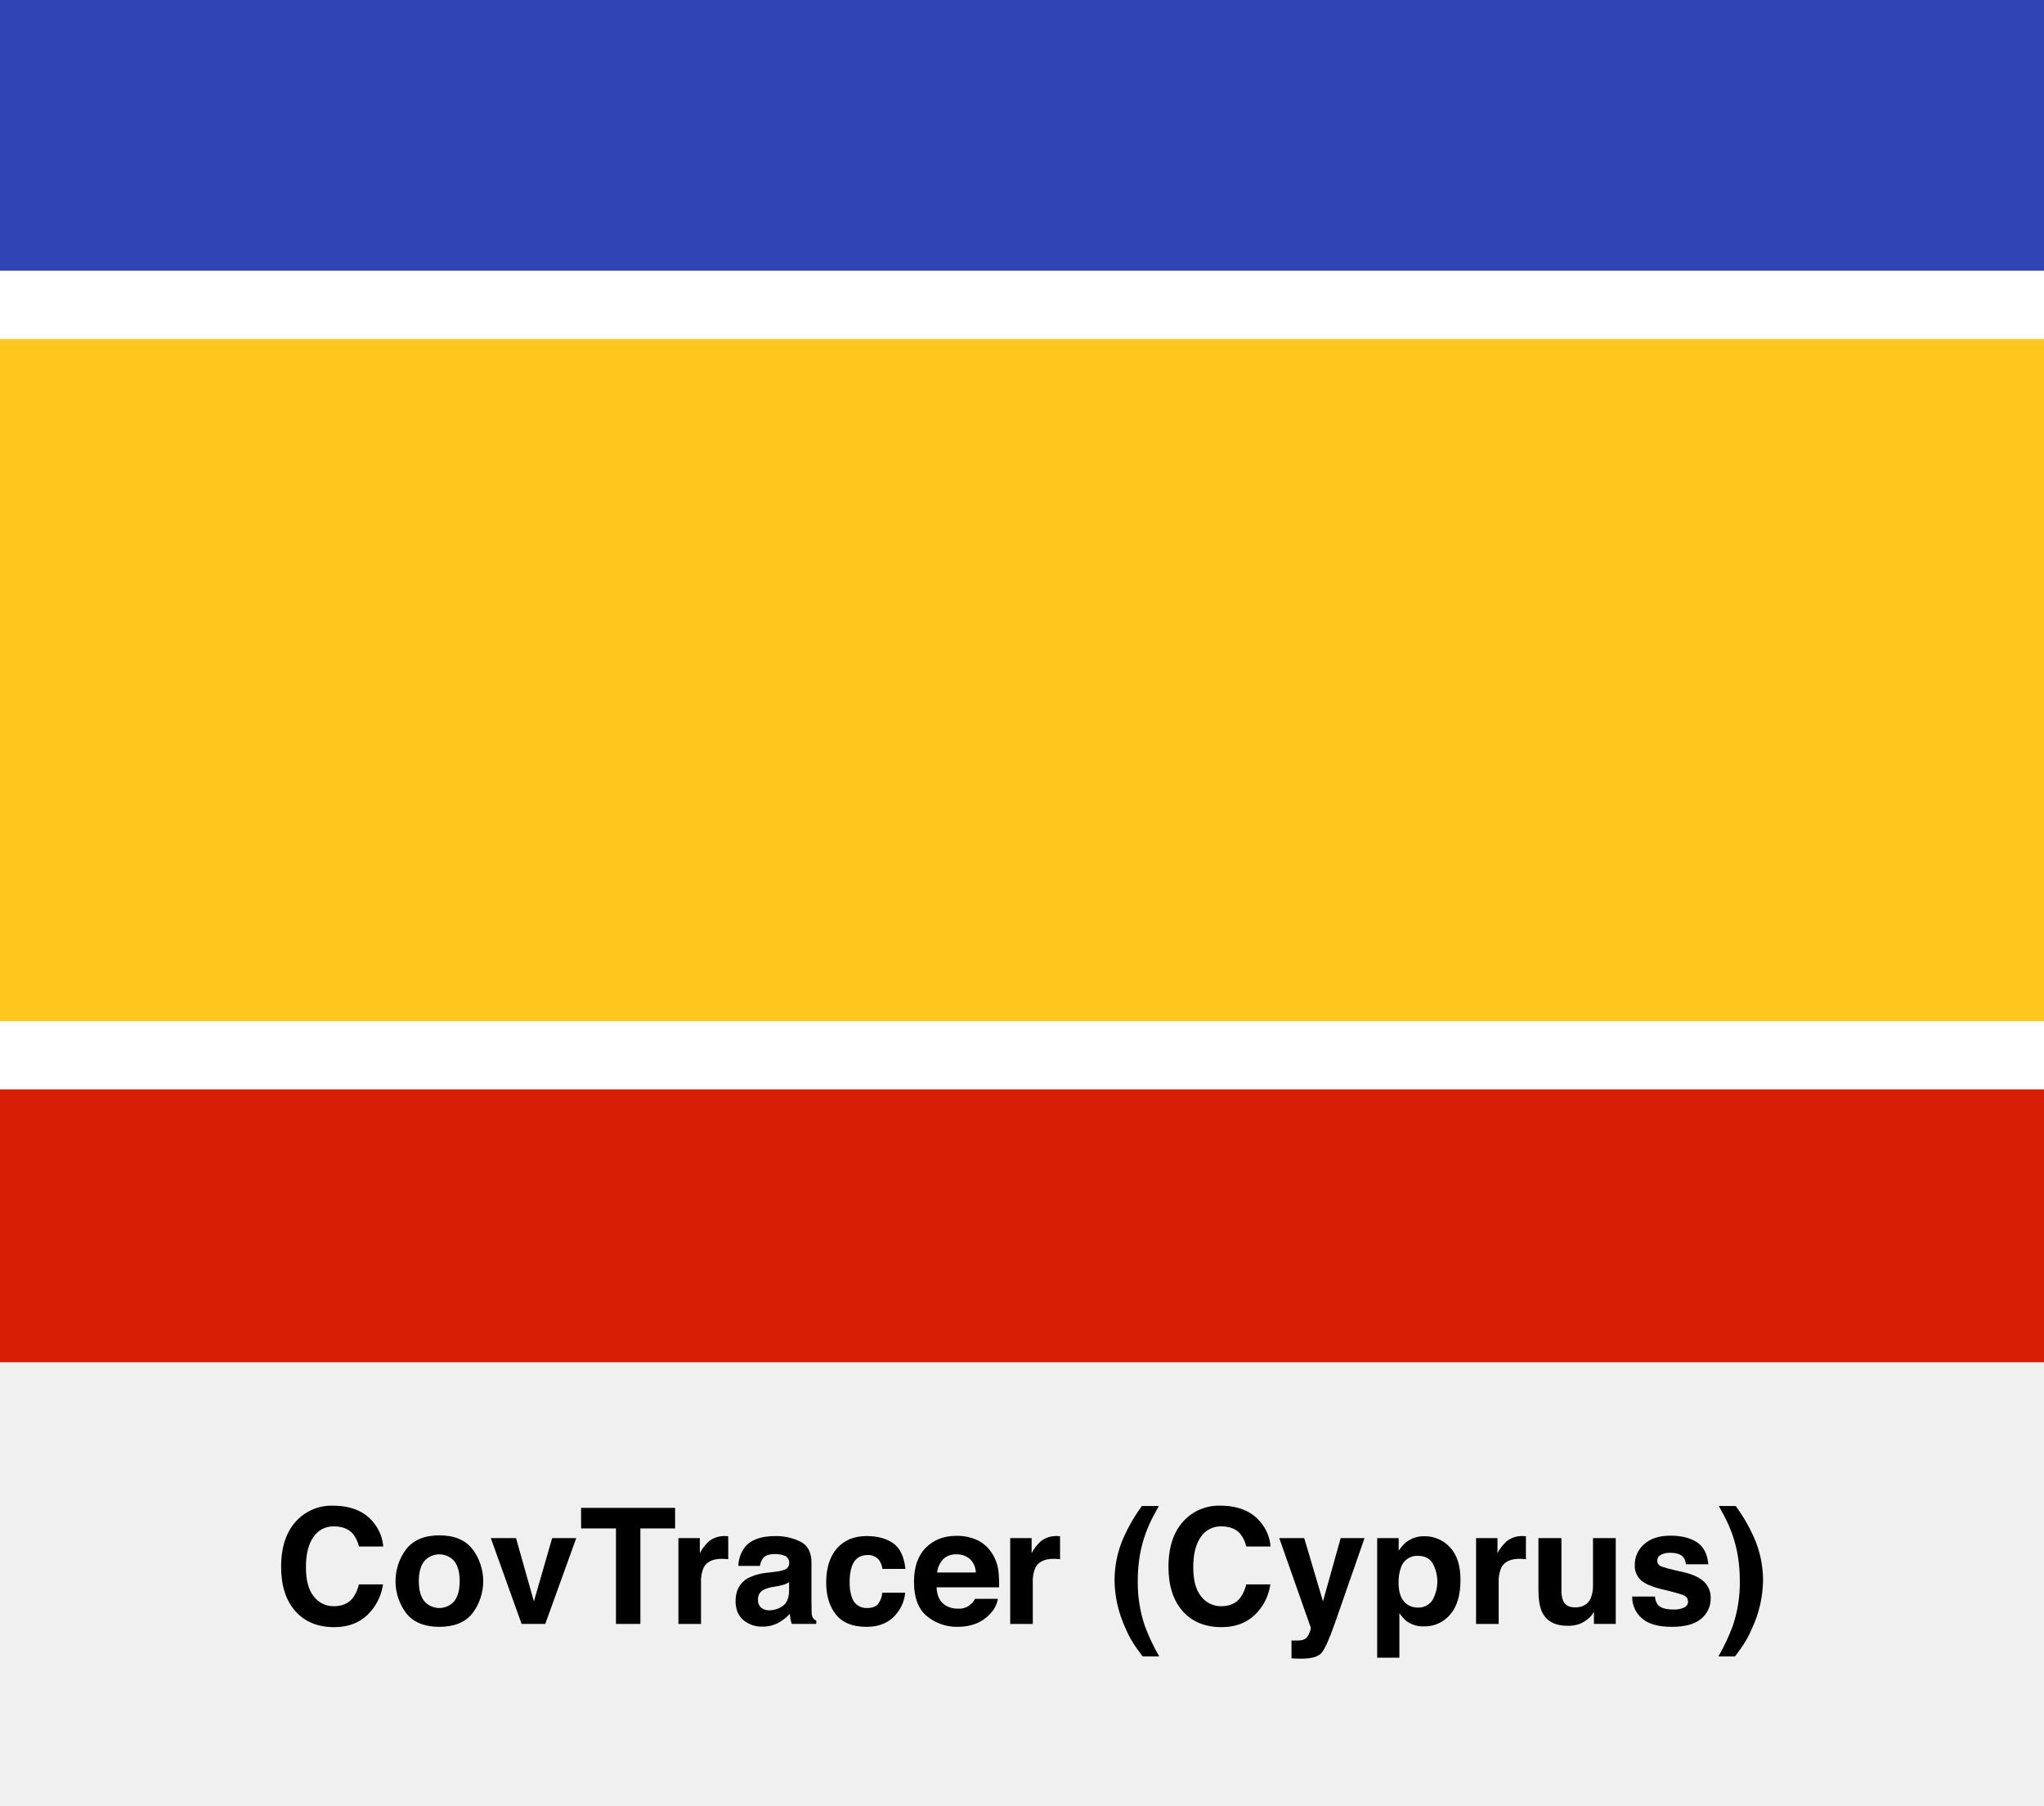
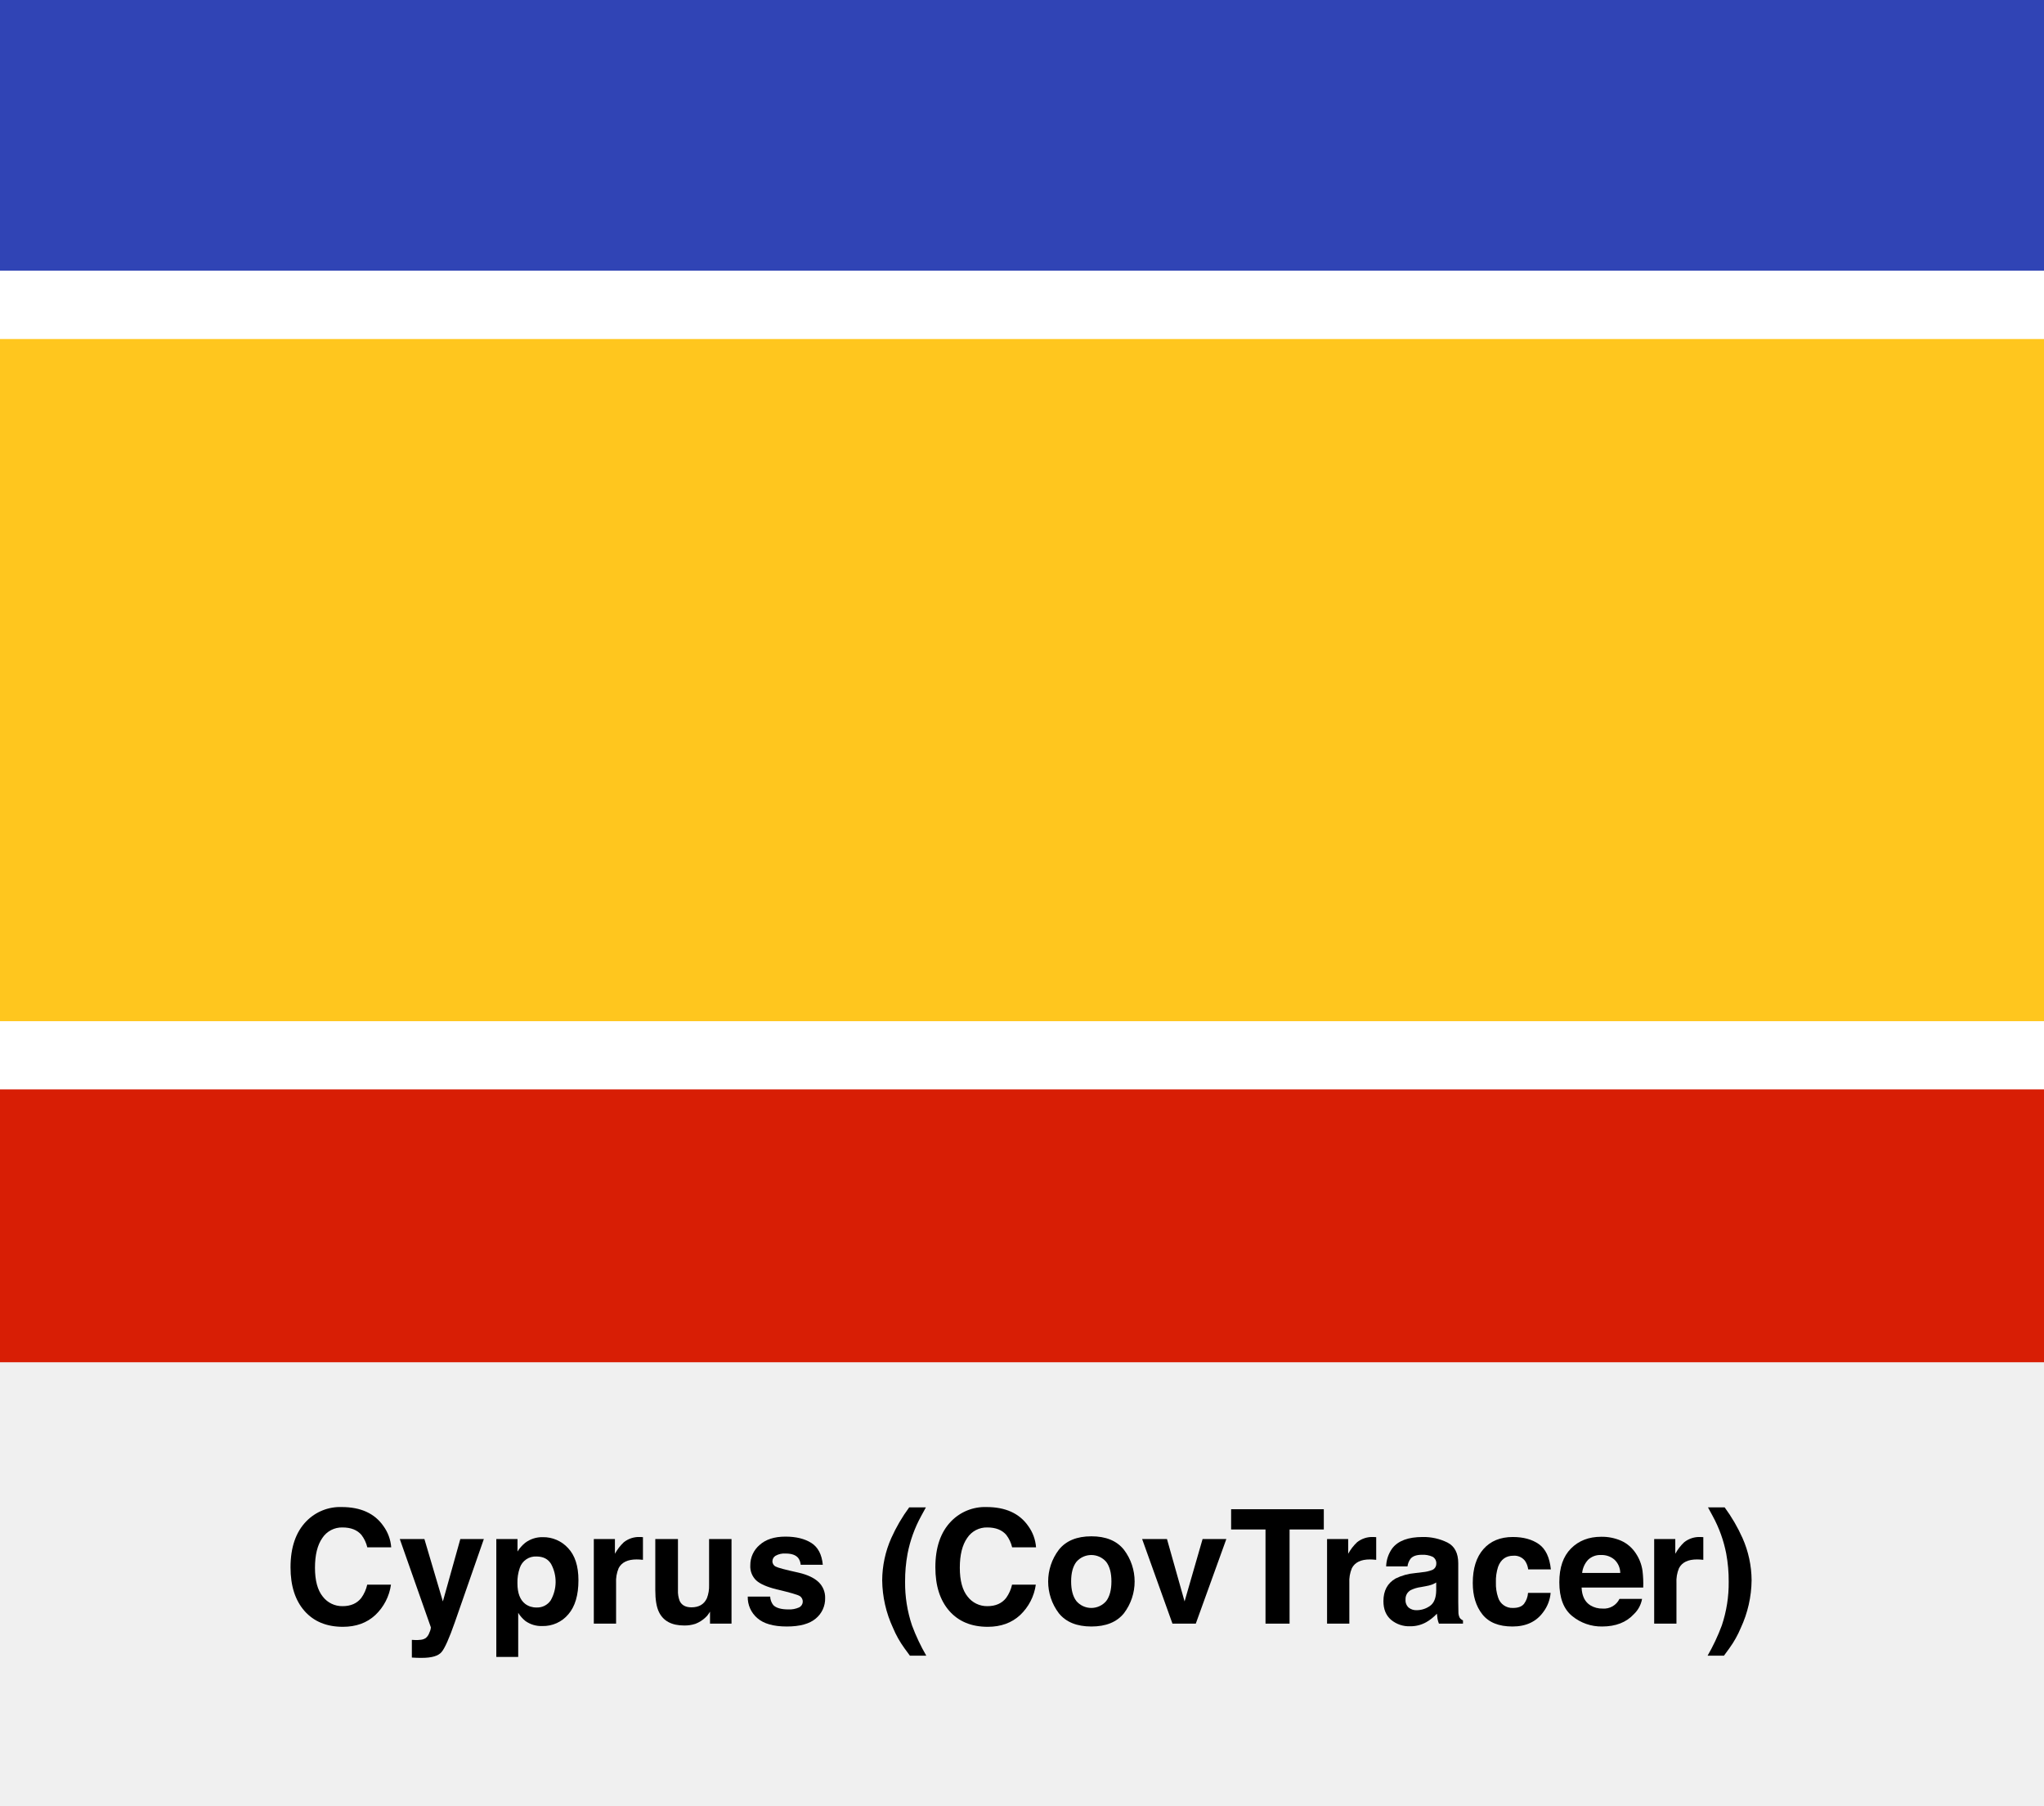
<svg xmlns="http://www.w3.org/2000/svg" id="Layer_1" data-name="Layer 1" viewBox="0 0 900 795.167">
  <defs>
    <style>.cls-1{fill:#3044b5;}.cls-2{fill:#fff;}.cls-3{fill:#ffc61e;}.cls-4{fill:#d81e05;}</style>
  </defs>
-   <path d="M130.878,669.305a21.042,21.042,0,0,1,15.708-6.309q12.759,0,18.658,8.459a18.436,18.436,0,0,1,3.498,9.533H158.064a14.537,14.537,0,0,0-2.615-5.547q-2.852-3.328-8.456-3.328a10.422,10.422,0,0,0-9.001,4.697q-3.293,4.699-3.294,13.295,0,8.599,3.477,12.879a10.891,10.891,0,0,0,8.834,4.282q5.493,0,8.376-3.675a16.129,16.129,0,0,0,2.646-5.928H168.639a23.022,23.022,0,0,1-7.014,13.59q-5.643,5.235-14.456,5.234-10.907,0-17.149-7.072-6.242-7.107-6.241-19.483Q123.778,676.551,130.878,669.305Z" />
-   <path d="M207.986,710.444q-4.784,5.905-14.525,5.905-9.743,0-14.526-5.905a23.445,23.445,0,0,1,0-28.386q4.784-5.994,14.526-5.993,9.741,0,14.525,5.993a23.445,23.445,0,0,1,0,28.386Zm-7.904-5.461q2.323-3.081,2.323-8.759,0-5.678-2.323-8.74a8.78,8.78,0,0,0-13.33,0q-2.339,3.063-2.34,8.74,0,5.678,2.34,8.759a8.75,8.75,0,0,0,13.33,0Z" />
-   <path d="M243.123,677.279h10.608l-13.646,37.787h-10.417L216.116,677.279h11.094l7.87,27.873Z" />
-   <path d="M297.257,663.967v9.048H281.968v42.052H271.221V673.015H255.863V663.967Z" />
-   <path d="M319.809,676.395q.189.018.849.053v10.123c-.624-.07-1.179-.115-1.664-.139s-.878-.035-1.179-.035q-5.963,0-8.008,3.883a15.105,15.105,0,0,0-1.145,6.726v18.062h-9.949V677.279h9.43v6.586a20.897,20.897,0,0,1,3.986-5.165,10.857,10.857,0,0,1,7.211-2.323Q319.617,676.377,319.809,676.395Z" />
-   <path d="M341.414,692.082a15.564,15.564,0,0,0,3.946-.867,2.971,2.971,0,0,0,2.13-2.808,3.319,3.319,0,0,0-1.634-3.206,10.323,10.323,0,0,0-4.797-.885q-3.549,0-5.025,1.733a7.142,7.142,0,0,0-1.405,3.467h-9.534a14.469,14.469,0,0,1,2.785-8.147q3.935-4.992,13.51-4.992a24.092,24.092,0,0,1,11.072,2.462q4.84,2.462,4.84,9.291v17.334q0,1.803.069,4.368a5.494,5.494,0,0,0,.589,2.635,3.536,3.536,0,0,0,1.456,1.145v1.455H348.669a10.94,10.94,0,0,1-.624-2.148q-.173-1.005-.277-2.289a20.354,20.354,0,0,1-4.742,3.779,14.334,14.334,0,0,1-7.253,1.838,12.514,12.514,0,0,1-8.526-2.93q-3.365-2.93-3.364-8.303,0-6.97,5.413-10.089a24.187,24.187,0,0,1,8.731-2.427Zm6.041,4.611a10.961,10.961,0,0,1-1.915.953,16.27,16.27,0,0,1-2.653.676l-2.249.416a14.815,14.815,0,0,0-4.542,1.352,4.516,4.516,0,0,0-2.334,4.195,4.386,4.386,0,0,0,1.426,3.658,5.425,5.425,0,0,0,3.468,1.126,10.327,10.327,0,0,0,5.967-1.872q2.728-1.872,2.833-6.83Z" />
-   <path d="M388.537,690.834a8.745,8.745,0,0,0-1.425-3.813,5.98,5.98,0,0,0-5.178-2.288q-5.005,0-6.847,4.957a20.594,20.594,0,0,0-.973,6.985,18.938,18.938,0,0,0,.973,6.675,6.609,6.609,0,0,0,6.673,4.715q3.476,0,4.935-1.873a9.293,9.293,0,0,0,1.772-4.854h10.089a16.531,16.531,0,0,1-3.263,8.529q-4.651,6.483-13.776,6.482-9.127,0-13.43-5.408-4.304-5.408-4.304-14.024,0-9.722,4.754-15.132,4.755-5.408,13.118-5.408,7.113,0,11.643,3.189,4.528,3.19,5.361,11.268Z" />
-   <path d="M430.045,678.045a15.353,15.353,0,0,1,6.529,5.59,18.562,18.562,0,0,1,3.011,7.812,48.172,48.172,0,0,1,.326,7.499H412.389q.23,5.685,3.952,7.974a10.038,10.038,0,0,0,5.447,1.422,7.676,7.676,0,0,0,7.52-4.334h10.088a12.346,12.346,0,0,1-3.663,6.83q-5.077,5.511-14.217,5.512A20.599,20.599,0,0,1,408.205,711.7q-5.766-4.649-5.766-15.128,0-9.82,5.205-15.059,5.206-5.24,13.514-5.24A21.495,21.495,0,0,1,430.045,678.045Zm-14.781,8.535a10.264,10.264,0,0,0-2.632,5.849h17.021a8.247,8.247,0,0,0-2.632-5.972,8.661,8.661,0,0,0-5.86-2.037A7.834,7.834,0,0,0,415.264,686.58Z" />
-   <path d="M465.899,676.395q.189.018.849.053v10.123c-.624-.07-1.179-.115-1.664-.139s-.878-.035-1.179-.035q-5.963,0-8.008,3.883a15.105,15.105,0,0,0-1.145,6.726v18.062h-9.949V677.279h9.43v6.586a20.897,20.897,0,0,1,3.986-5.165,10.857,10.857,0,0,1,7.211-2.323Q465.707,676.377,465.899,676.395Z" />
-   <path d="M494.795,676.863a74.271,74.271,0,0,1,8.008-13.729h7.454l-2.115,3.883a57.781,57.781,0,0,0-6.066,16.779,66.315,66.315,0,0,0-1.109,12.549,59.304,59.304,0,0,0,3.085,19.519,89.1,89.1,0,0,0,6.379,13.521h-7.314l-2.462-3.363a45.028,45.028,0,0,1-5.096-9.082,51.723,51.723,0,0,1-4.819-21.217A47.062,47.062,0,0,1,494.795,676.863Z" />
-   <path d="M521.586,669.305a21.042,21.042,0,0,1,15.708-6.309q12.759,0,18.658,8.459a18.436,18.436,0,0,1,3.498,9.533H548.772a14.537,14.537,0,0,0-2.615-5.547q-2.852-3.328-8.456-3.328a10.422,10.422,0,0,0-9.001,4.697q-3.293,4.699-3.294,13.295,0,8.599,3.477,12.879a10.891,10.891,0,0,0,8.834,4.282q5.493,0,8.376-3.675a16.129,16.129,0,0,0,2.646-5.928h10.608a23.022,23.022,0,0,1-7.014,13.59q-5.643,5.235-14.456,5.234-10.907,0-17.149-7.072-6.242-7.107-6.241-19.483Q514.486,676.551,521.586,669.305Z" />
-   <path d="M568.672,722.312l1.248.069a15.63,15.63,0,0,0,2.773-.104,4.975,4.975,0,0,0,2.219-.797,5.326,5.326,0,0,0,1.612-2.461,5.932,5.932,0,0,0,.642-2.289L563.281,677.279h10.989l8.251,27.873,7.801-27.873h10.504L587.872,714.443q-3.756,10.746-5.942,13.33-2.186,2.581-8.746,2.582-1.318,0-2.116-.018-.8-.018-2.396-.121Z" />
-   <path d="M638.446,681.335q4.623,4.888,4.623,14.353,0,9.984-4.519,15.219A14.668,14.668,0,0,1,626.914,716.142a12.203,12.203,0,0,1-7.537-2.253,14.574,14.574,0,0,1-3.21-3.641v19.691h-9.776V677.279h9.465v5.581a15.89,15.89,0,0,1,3.419-3.883,12.621,12.621,0,0,1,7.886-2.53A14.942,14.942,0,0,1,638.446,681.335Zm-7.583,7.106q-2.014-3.362-6.531-3.362a7.429,7.429,0,0,0-7.461,5.097,19.15,19.15,0,0,0-1.051,6.863q0,6.589,3.535,9.257a8.11,8.11,0,0,0,4.974,1.56,7.231,7.231,0,0,0,6.358-3.189,16.706,16.706,0,0,0,.176-16.225Z" />
-   <path d="M671.029,676.395q.19.018.85.053v10.123c-.624-.07-1.179-.115-1.664-.139s-.879-.035-1.179-.035q-5.963,0-8.009,3.883a15.107,15.107,0,0,0-1.144,6.726v18.062h-9.95V677.279h9.43v6.586a20.895,20.895,0,0,1,3.987-5.165,10.855,10.855,0,0,1,7.211-2.323C670.746,676.377,670.902,676.383,671.029,676.395Z" />
-   <path d="M687.514,677.279v22.776a11.977,11.977,0,0,0,.759,4.854q1.346,2.878,5.278,2.878,5.036,0,6.899-4.092a14.877,14.877,0,0,0,.966-5.858V677.279H711.434v37.787H701.832v-5.338q-.139.173-.691,1.039a6.947,6.947,0,0,1-1.313,1.525,13.734,13.734,0,0,1-4.478,2.844,15.237,15.237,0,0,1-5.064.762q-8.366,0-11.27-6.031-1.626-3.328-1.625-9.812V677.279Z" />
-   <path d="M728.699,703.002a6.574,6.574,0,0,0,1.358,3.744q1.847,1.978,6.828,1.977a10.446,10.446,0,0,0,4.65-.867,2.774,2.774,0,0,0,1.724-2.6,2.804,2.804,0,0,0-1.389-2.531q-1.389-.866-10.337-2.98-6.441-1.595-9.075-3.987a8.642,8.642,0,0,1-2.635-6.795,11.777,11.777,0,0,1,4.117-8.997q4.116-3.76,11.587-3.761,7.087,0,11.551,2.825,4.465,2.827,5.125,9.76h-9.88a5.842,5.842,0,0,0-1.078-3.017q-1.635-2.011-5.562-2.011a8.008,8.008,0,0,0-4.605,1.006A2.889,2.889,0,0,0,729.705,687.125a2.577,2.577,0,0,0,1.46,2.461q1.459.797,10.316,2.738,5.903,1.389,8.851,4.195a9.524,9.524,0,0,1,2.912,7.107,11.476,11.476,0,0,1-4.186,9.17q-4.187,3.552-12.939,3.553-8.928,0-13.184-3.762a12.227,12.227,0,0,1-4.255-9.586Z" />
-   <path d="M772.249,676.863a47.135,47.135,0,0,1,4.05,18.859,51.802,51.802,0,0,1-4.811,21.217,45.114,45.114,0,0,1-5.087,9.082l-2.458,3.363h-7.302a89.159,89.159,0,0,0,6.355-13.521,59.485,59.485,0,0,0,3.074-19.519,66.654,66.654,0,0,0-1.104-12.549,57.958,57.958,0,0,0-6.045-16.779l-2.107-3.883h7.44A74.305,74.305,0,0,1,772.249,676.863Z" />
  <g id="blue_field" data-name="blue field">
    <rect class="cls-1" x="-0.486" y="-0.9" width="901.118" height="120.149" />
  </g>
  <g id="white_fields" data-name="white fields">
    <rect class="cls-2" x="-0.486" y="119.249" width="901.118" height="360.447" />
  </g>
  <g id="yellow_field" data-name="yellow field">
    <rect class="cls-3" x="-0.486" y="149.286" width="901.118" height="300.373" />
  </g>
  <g id="red_field" data-name="red field">
    <rect class="cls-4" x="-0.486" y="479.696" width="901.118" height="120.149" />
  </g>
+   <path d="M134.923,669.819a20.739,20.739,0,0,1,15.486-6.221q12.58,0,18.396,8.34a18.187,18.187,0,0,1,3.448,9.399H161.726a14.336,14.336,0,0,0-2.579-5.469q-2.812-3.281-8.336-3.281a10.276,10.276,0,0,0-8.875,4.631q-3.246,4.632-3.247,13.108,0,8.477,3.427,12.697a10.739,10.739,0,0,0,8.709,4.222q5.417,0,8.26-3.623a15.918,15.918,0,0,0,2.607-5.845h10.459a22.698,22.698,0,0,1-6.915,13.398q-5.562,5.161-14.253,5.161-10.752,0-16.906-6.973-6.155-7.006-6.154-19.209Q127.923,676.962,134.923,669.819Z" />
+   <path d="M181.346,722.08l1.23.068a15.476,15.476,0,0,0,2.734-.103,4.913,4.913,0,0,0,2.188-.786,5.263,5.263,0,0,0,1.589-2.427,5.845,5.845,0,0,0,.633-2.256l-13.689-38.896h10.836l8.135,27.48,7.689-27.48h10.357l-12.773,36.641q-3.702,10.595-5.857,13.142-2.156,2.546-8.623,2.547-1.301,0-2.088-.018-.787-.018-2.36-.119Z" />
+   <path d="M250.138,681.68q4.557,4.819,4.558,14.15,0,9.844-4.455,15.005a14.461,14.461,0,0,1-11.473,5.161,12.033,12.033,0,0,1-7.431-2.222,14.353,14.353,0,0,1-3.165-3.589v19.414h-9.639V677.681h9.331v5.503a15.648,15.648,0,0,1,3.371-3.828,12.438,12.438,0,0,1,7.773-2.495A14.735,14.735,0,0,1,250.138,681.68Zm-7.477,7.007q-1.986-3.315-6.439-3.315a7.325,7.325,0,0,0-7.355,5.024,18.862,18.862,0,0,0-1.036,6.768q0,6.494,3.485,9.126a7.997,7.997,0,0,0,4.904,1.538,7.128,7.128,0,0,0,6.268-3.145,16.468,16.468,0,0,0,.174-15.996Z" />
+   <path d="M282.261,676.809q.188.018.838.052v9.98q-.923-.103-1.641-.137-.718-.034-1.162-.034-5.88,0-7.896,3.828a14.891,14.891,0,0,0-1.128,6.631v17.808h-9.81V677.681h9.297v6.494a20.58,20.58,0,0,1,3.931-5.093,10.7,10.7,0,0,1,7.109-2.29C281.981,676.792,282.136,676.798,282.261,676.809Z" />
+   <path d="M298.514,677.681v22.456a11.805,11.805,0,0,0,.748,4.785q1.327,2.837,5.204,2.837,4.964,0,6.802-4.033a14.684,14.684,0,0,0,.952-5.776V677.681h9.878v37.256h-9.468v-5.264q-.136.171-.682,1.025a6.845,6.845,0,0,1-1.295,1.504,13.519,13.519,0,0,1-4.414,2.803,15.008,15.008,0,0,1-4.993.752q-8.249,0-11.111-5.947-1.601-3.281-1.602-9.673V677.681Z" />
+   <path d="M339.119,703.042a6.498,6.498,0,0,0,1.339,3.691q1.821,1.948,6.732,1.948a10.306,10.306,0,0,0,4.584-.854,2.863,2.863,0,0,0,.331-5.059q-1.37-.854-10.19-2.939-6.352-1.572-8.948-3.931a8.523,8.523,0,0,1-2.598-6.699,11.61,11.61,0,0,1,4.059-8.87q4.059-3.708,11.424-3.708,6.987,0,11.389,2.785,4.402,2.786,5.053,9.622h-9.741a5.751,5.751,0,0,0-1.062-2.974q-1.611-1.982-5.484-1.982a7.893,7.893,0,0,0-4.541.991,2.852,2.852,0,0,0-1.354,2.324,2.542,2.542,0,0,0,1.439,2.427q1.438.787,10.171,2.7,5.82,1.367,8.727,4.136a9.389,9.389,0,0,1,2.871,7.007,11.311,11.311,0,0,1-4.127,9.04q-4.128,3.504-12.757,3.504-8.804,0-12.998-3.709a12.053,12.053,0,0,1-4.195-9.45Z" />
+   <path d="M392.439,677.271a73.254,73.254,0,0,1,7.896-13.535h7.349l-2.085,3.828a56.994,56.994,0,0,0-5.981,16.543,65.418,65.418,0,0,0-1.094,12.373,58.452,58.452,0,0,0,3.042,19.243,87.81,87.81,0,0,0,6.289,13.33h-7.212l-2.427-3.315a44.441,44.441,0,0,1-5.024-8.955,51.009,51.009,0,0,1-4.751-20.918A46.401,46.401,0,0,1,392.439,677.271Z" />
+   <path d="M418.853,669.819a20.739,20.739,0,0,1,15.487-6.221q12.579,0,18.395,8.34a18.18,18.18,0,0,1,3.449,9.399H445.657a14.351,14.351,0,0,0-2.578-5.469q-2.812-3.281-8.338-3.281a10.273,10.273,0,0,0-8.873,4.631q-3.249,4.632-3.248,13.108,0,8.477,3.428,12.697a10.738,10.738,0,0,0,8.709,4.222q5.416,0,8.258-3.623a15.885,15.885,0,0,0,2.608-5.845h10.459a22.692,22.692,0,0,1-6.915,13.398q-5.563,5.161-14.252,5.161-10.753,0-16.908-6.973-6.152-7.006-6.153-19.209Q411.853,676.962,418.853,669.819Z" />
+   <path d="M494.876,710.379q-4.717,5.821-14.321,5.822-9.605,0-14.321-5.822a23.115,23.115,0,0,1,0-27.986q4.717-5.908,14.321-5.908,9.605,0,14.321,5.908a23.115,23.115,0,0,1,0,27.986Zm-7.793-5.384q2.29-3.038,2.29-8.636,0-5.597-2.29-8.617a8.658,8.658,0,0,0-13.143,0q-2.306,3.021-2.307,8.617,0,5.599,2.307,8.636a8.628,8.628,0,0,0,13.143,0Z" />
+   <path d="M529.517,677.681h10.459l-13.453,37.256H516.251l-13.359-37.256H513.829l7.758,27.48Z" />
+   <path d="M582.889,664.556v8.921H567.815v41.46h-10.596v-41.46h-15.142v-8.921Z" />
+   <path d="M605.122,676.809q.188.018.838.052v9.98q-.923-.103-1.641-.137-.718-.034-1.162-.034-5.88,0-7.896,3.828a14.891,14.891,0,0,0-1.128,6.631v17.808h-9.81V677.681H593.621v6.494a20.58,20.58,0,0,1,3.931-5.093,10.7,10.7,0,0,1,7.109-2.29C604.843,676.792,604.997,676.798,605.122,676.809Z" />
+   <path d="M626.424,692.275a15.393,15.393,0,0,0,3.891-.854,2.932,2.932,0,0,0,2.101-2.769,3.274,3.274,0,0,0-1.611-3.162,10.182,10.182,0,0,0-4.729-.871q-3.5,0-4.955,1.709a7.041,7.041,0,0,0-1.386,3.418h-9.399a14.248,14.248,0,0,1,2.746-8.032q3.879-4.922,13.319-4.922a23.742,23.742,0,0,1,10.916,2.427q4.771,2.427,4.771,9.16v17.09q0,1.777.068,4.307a5.411,5.411,0,0,0,.581,2.598,3.479,3.479,0,0,0,1.436,1.128v1.436h-10.596a10.754,10.754,0,0,1-.615-2.119q-.171-.992-.273-2.256a20.109,20.109,0,0,1-4.676,3.726,14.134,14.134,0,0,1-7.15,1.812A12.339,12.339,0,0,1,612.456,713.21q-3.318-2.887-3.317-8.186,0-6.87,5.337-9.946a23.834,23.834,0,0,1,8.608-2.393Zm5.956,4.546a10.727,10.727,0,0,1-1.889.939,15.917,15.917,0,0,1-2.615.667l-2.217.41a14.561,14.561,0,0,0-4.479,1.333,4.451,4.451,0,0,0-2.301,4.136,4.319,4.319,0,0,0,1.406,3.605,5.335,5.335,0,0,0,3.418,1.111,10.18,10.18,0,0,0,5.883-1.846q2.689-1.846,2.793-6.733Z" />
+   <path d="M672.884,691.045a8.629,8.629,0,0,0-1.404-3.76,5.898,5.898,0,0,0-5.105-2.256q-4.934,0-6.75,4.888a20.288,20.288,0,0,0-.959,6.887,18.656,18.656,0,0,0,.959,6.58,6.515,6.515,0,0,0,6.578,4.648q3.428,0,4.865-1.846a9.163,9.163,0,0,0,1.748-4.785h9.946a16.292,16.292,0,0,1-3.216,8.408q-4.585,6.391-13.583,6.392-8.999,0-13.241-5.332-4.242-5.332-4.242-13.827,0-9.586,4.688-14.918,4.686-5.332,12.933-5.332,7.014,0,11.479,3.145,4.465,3.145,5.286,11.108Z" />
+   <path d="M713.807,678.435a15.168,15.168,0,0,1,6.438,5.512,18.323,18.323,0,0,1,2.968,7.702,47.578,47.578,0,0,1,.321,7.395H696.399q.227,5.606,3.896,7.861a9.891,9.891,0,0,0,5.371,1.401A7.566,7.566,0,0,0,713.08,704.033h9.945a12.167,12.167,0,0,1-3.611,6.733q-5.005,5.435-14.017,5.435a20.312,20.312,0,0,1-13.123-4.584q-5.684-4.584-5.685-14.916,0-9.68,5.132-14.846,5.133-5.167,13.323-5.166A21.222,21.222,0,0,1,713.807,678.435Zm-14.573,8.416a10.119,10.119,0,0,0-2.595,5.767h16.782a8.126,8.126,0,0,0-2.596-5.887,8.536,8.536,0,0,0-5.777-2.009A7.727,7.727,0,0,0,699.233,686.851Z" />
+   <path d="M749.155,676.809q.188.018.838.052v9.98q-.923-.103-1.641-.137-.718-.034-1.162-.034-5.88,0-7.896,3.828a14.891,14.891,0,0,0-1.128,6.631v17.808h-9.81V677.681h9.297v6.494a20.58,20.58,0,0,1,3.931-5.093,10.7,10.7,0,0,1,7.109-2.29C748.876,676.792,749.03,676.798,749.155,676.809Z" />
+   <path d="M767.261,677.271a46.473,46.473,0,0,1,3.992,18.594,51.088,51.088,0,0,1-4.742,20.918,44.575,44.575,0,0,1-5.016,8.955l-2.423,3.315H751.873a88.083,88.083,0,0,0,6.267-13.33,58.684,58.684,0,0,0,3.03-19.243,65.758,65.758,0,0,0-1.089-12.373,57.171,57.171,0,0,0-5.96-16.543l-2.077-3.828h7.336A73.332,73.332,0,0,1,767.261,677.271Z" />
</svg>
